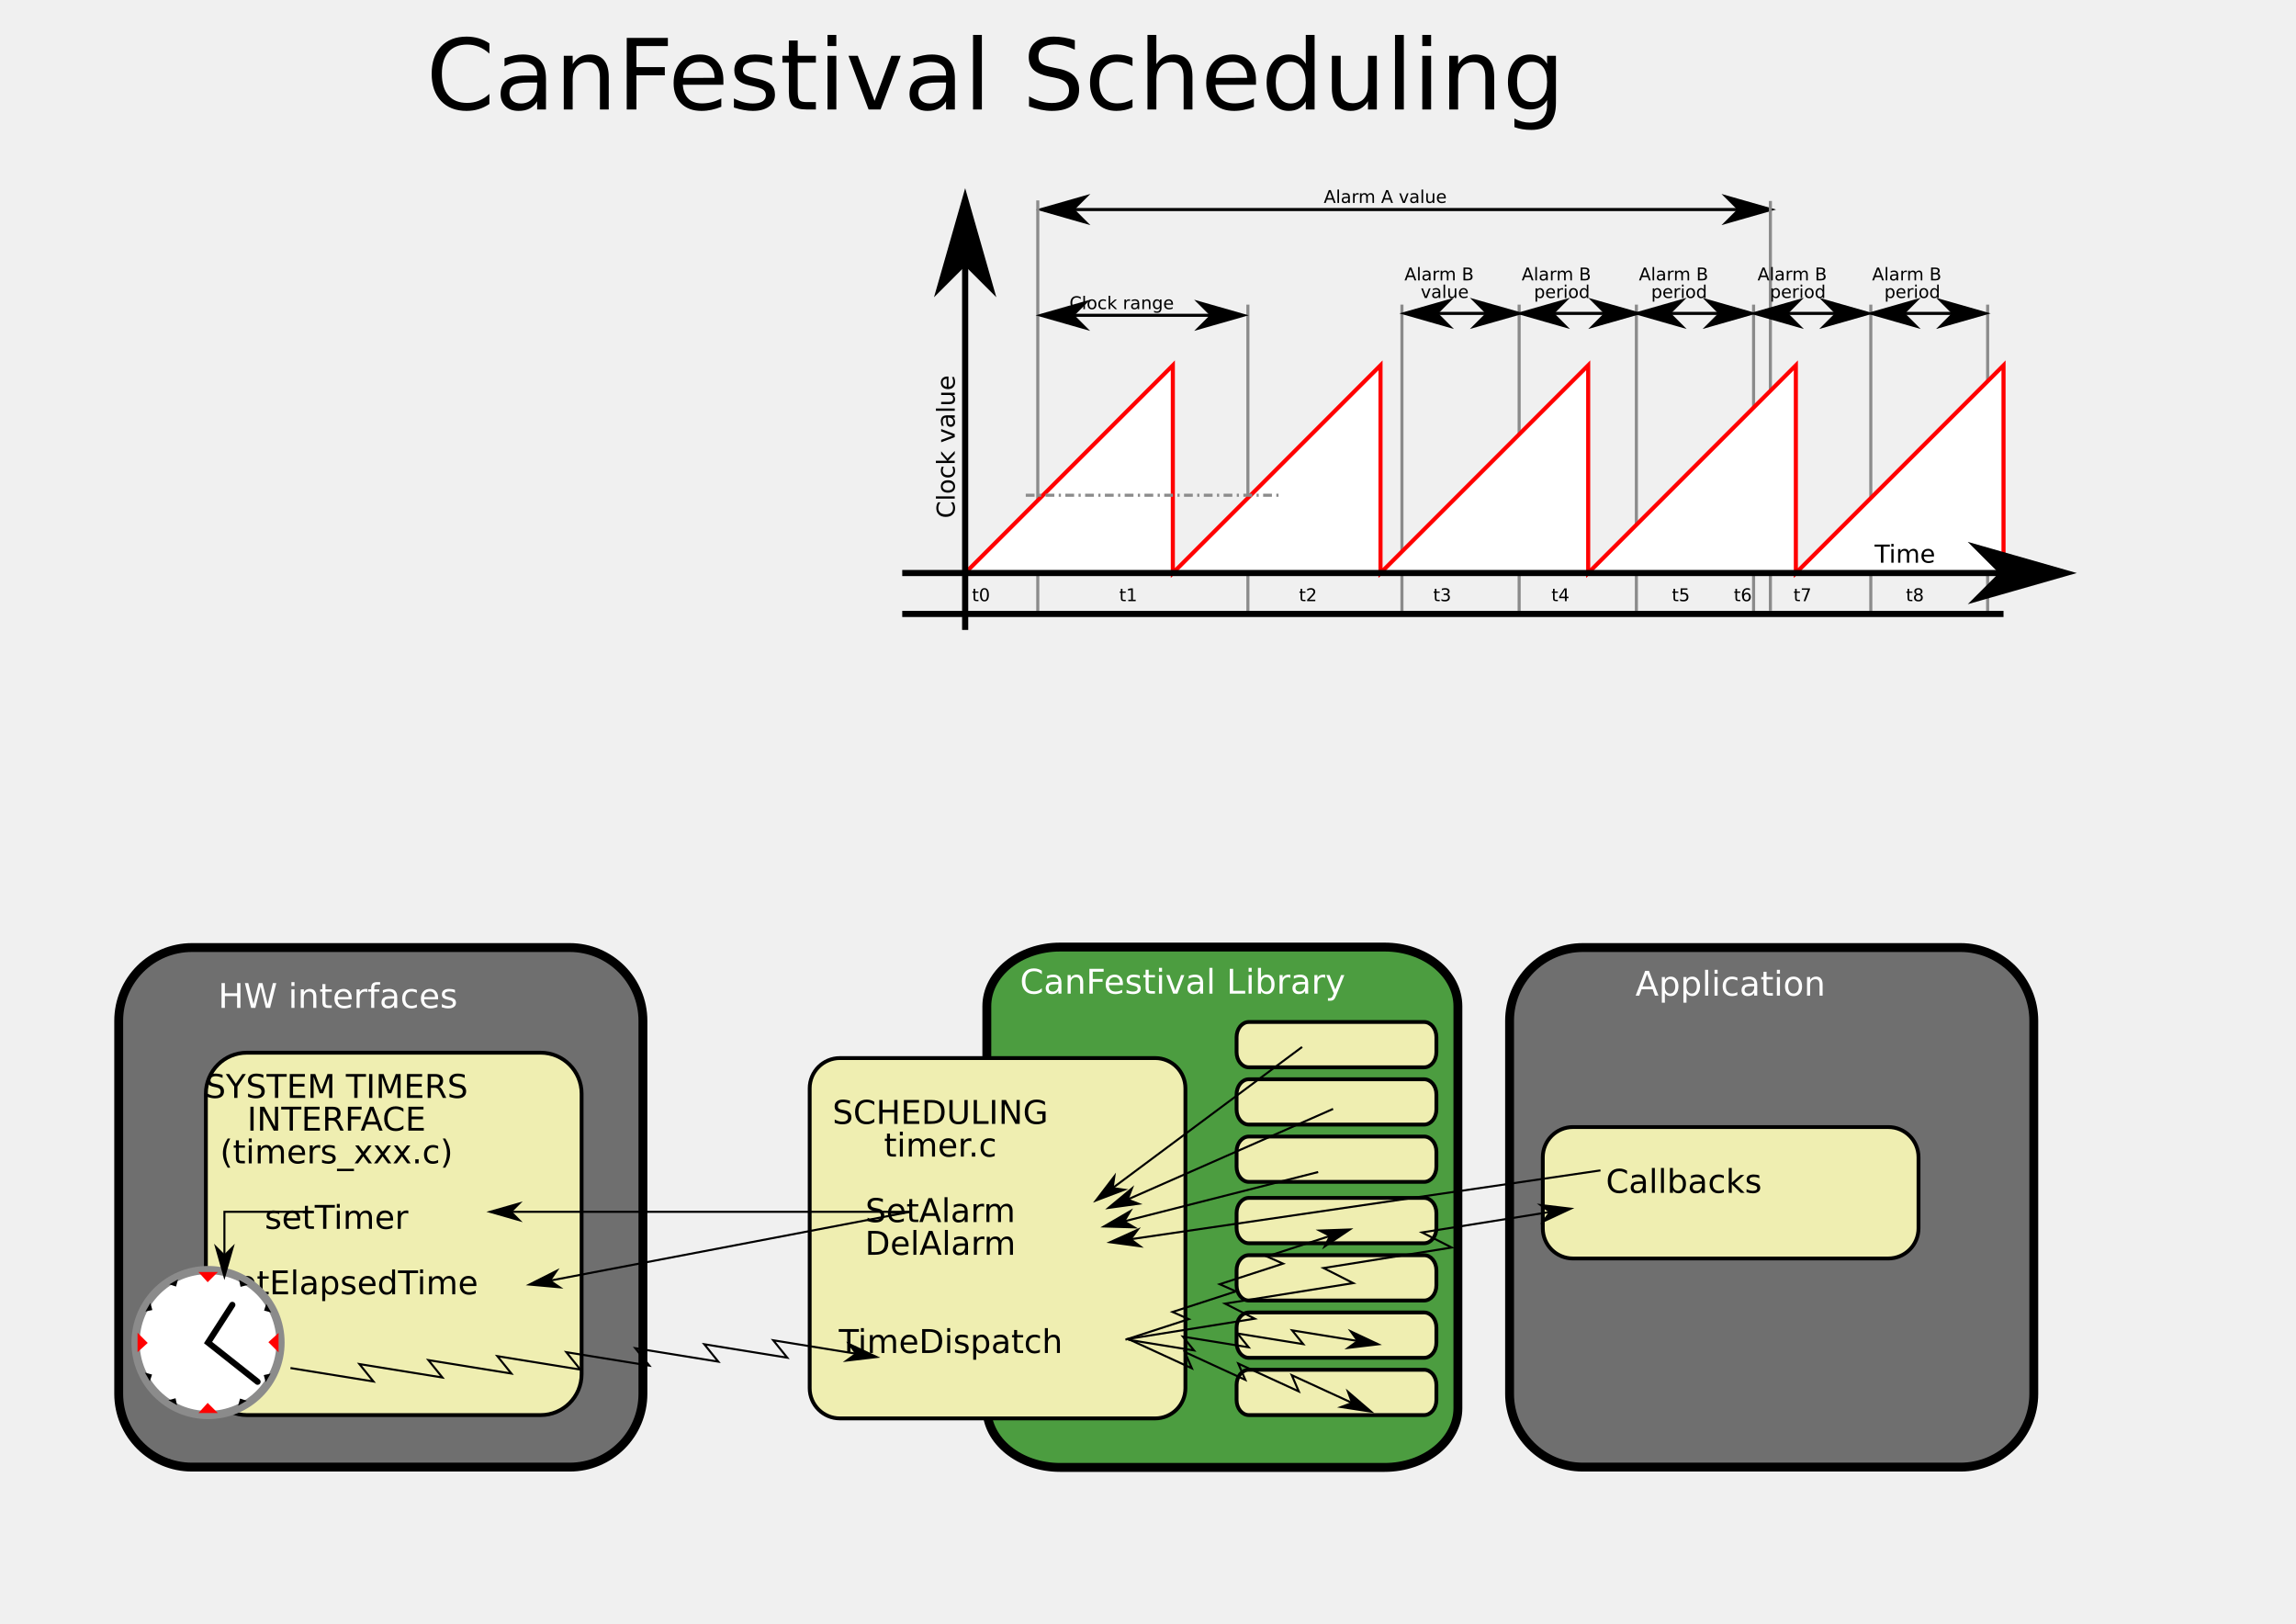
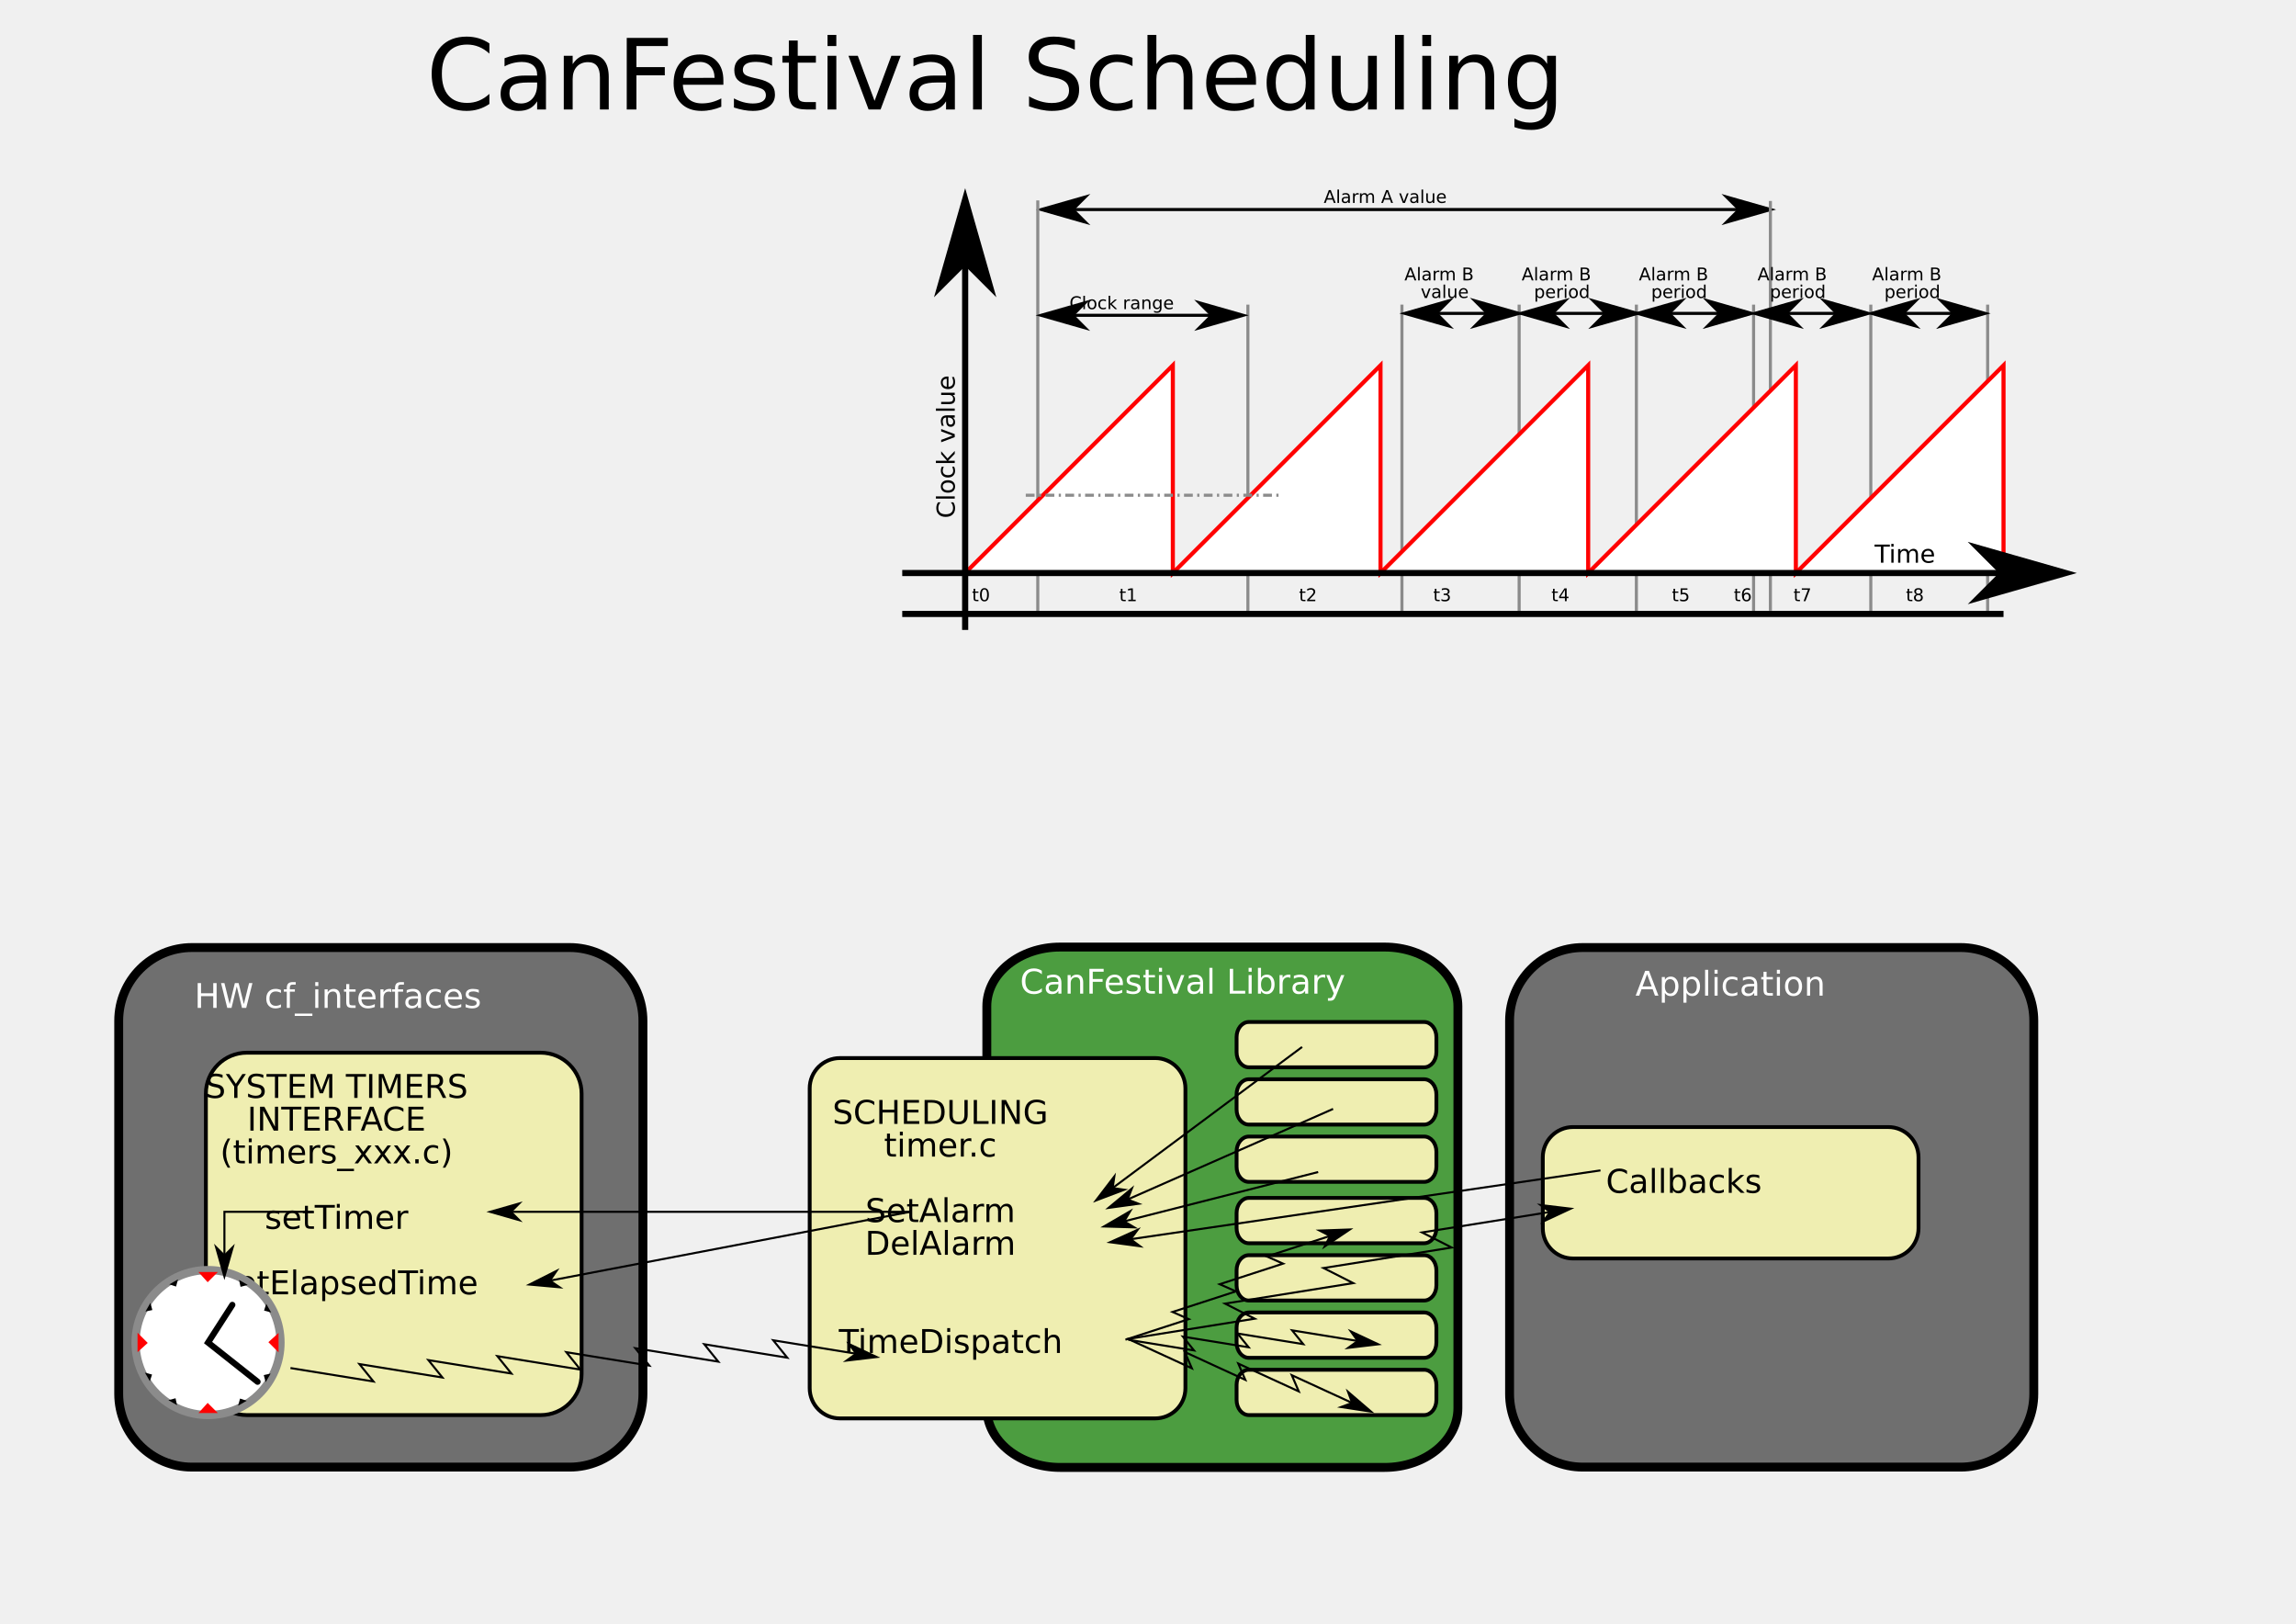
<svg xmlns="http://www.w3.org/2000/svg" width="841.89pt" height="595.276pt" id="svg2" version="1.0">
  <defs id="defs4">
    <marker orient="auto" refY="0.0" refX="0.0" id="Arrow1Lend" style="overflow:visible;">
      <path id="path3695" d="M 0.0,0.0 L 5.0,-5.0 L -12.5,0.0 L 5.0,5.0 L 0.0,0.0 z " style="fill-rule:evenodd;stroke:#000000;stroke-width:1.0pt;marker-start:none;" transform="scale(0.8) rotate(180)" />
    </marker>
    <marker orient="auto" refY="0.0" refX="0.0" id="Arrow1Lstart" style="overflow:visible">
      <path id="path3698" d="M 0.0,0.0 L 5.0,-5.0 L -12.5,0.0 L 5.0,5.0 L 0.0,0.0 z " style="fill-rule:evenodd;stroke:#000000;stroke-width:1.0pt;marker-start:none" transform="scale(0.8)" />
    </marker>
    <linearGradient id="linearGradient10920">
      <stop id="stop10922" offset="0" style="stop-color:#000000;stop-opacity:1;" />
      <stop id="stop10924" offset="1" style="stop-color:#88873c;stop-opacity:1;" />
    </linearGradient>
    <linearGradient id="linearGradient2182">
      <stop style="stop-color:#000000;stop-opacity:1;" offset="0" id="stop2184" />
      <stop style="stop-color:#48883c;stop-opacity:1;" offset="1" id="stop2186" />
    </linearGradient>
  </defs>
  <g id="layer1">
    <text xml:space="preserve" style="font-size:48px;font-style:normal;font-variant:normal;font-weight:normal;font-stretch:normal;text-align:center;line-height:100%;writing-mode:lr-tb;text-anchor:middle;fill:#000000;fill-opacity:1;stroke:none;stroke-width:1px;stroke-linecap:butt;stroke-linejoin:miter;stroke-opacity:1;font-family:Bitstream Vera Sans" x="524.845" y="53.523" id="text12903">
      <tspan id="tspan12905" x="524.845" y="53.523">CanFestival Scheduling</tspan>
    </text>
    <g id="g10042" transform="matrix(0.716357,0,0,0.716357,344.9596,26.2812)">
      <path id="path12956" d="M 874.992,382.485 L 874.992,171.179" style="fill:none;fill-opacity:0.75;fill-rule:evenodd;stroke:#8b8b8b;stroke-width:2.094;stroke-linecap:butt;stroke-linejoin:miter;marker-start:none;marker-end:none;stroke-miterlimit:4;stroke-dasharray:none;stroke-opacity:1" />
      <path id="path4598" d="M 705.562,106.299 L 250.392,106.299" style="fill:none;fill-opacity:0.75;fill-rule:evenodd;stroke:#000000;stroke-width:2.094;stroke-linecap:butt;stroke-linejoin:miter;marker-start:url(#Arrow1Lstart);marker-end:url(#Arrow1Lend);stroke-miterlimit:4;stroke-dasharray:none;stroke-opacity:1" />
      <path style="fill:none;fill-opacity:0.75;fill-rule:evenodd;stroke:#8b8b8b;stroke-width:2.094;stroke-linecap:butt;stroke-linejoin:miter;marker-start:none;marker-end:none;stroke-miterlimit:4;stroke-dasharray:none;stroke-opacity:1" d="M 226.72,382.003 L 226.72,100.069" id="path4600" />
      <path id="path4602" d="M 726.72,380.032 L 726.72,100.448" style="fill:none;fill-opacity:0.75;fill-rule:evenodd;stroke:#8b8b8b;stroke-width:2.094;stroke-linecap:butt;stroke-linejoin:miter;marker-start:none;marker-end:none;stroke-miterlimit:4;stroke-dasharray:none;stroke-opacity:1" />
      <text id="text4604" y="101.773" x="477.215" style="font-size:12px;font-style:normal;font-variant:normal;font-weight:normal;font-stretch:normal;text-align:center;line-height:100%;writing-mode:lr-tb;text-anchor:middle;fill:#000000;fill-opacity:1;stroke:none;stroke-width:1px;stroke-linecap:butt;stroke-linejoin:miter;stroke-opacity:1;font-family:Bitstream Vera Sans" xml:space="preserve">
        <tspan y="101.773" x="477.215" id="tspan4608">Alarm A value</tspan>
      </text>
      <path style="fill:none;fill-opacity:0.75;fill-rule:evenodd;stroke:#8b8b8b;stroke-width:2.094;stroke-linecap:butt;stroke-linejoin:miter;marker-start:none;marker-end:none;stroke-miterlimit:4;stroke-dasharray:none;stroke-opacity:1" d="M 370.125,381.934 L 370.125,171.175" id="use5489" />
      <path style="fill:none;fill-opacity:0.75;fill-rule:evenodd;stroke:#8b8b8b;stroke-width:2.094;stroke-linecap:butt;stroke-linejoin:miter;marker-start:none;marker-end:none;stroke-miterlimit:4;stroke-dasharray:none;stroke-opacity:1" d="M 475.252,380.282 L 475.252,171.166" id="use5491" />
      <path style="fill:none;fill-opacity:0.75;fill-rule:evenodd;stroke:#8b8b8b;stroke-width:2.094;stroke-linecap:butt;stroke-linejoin:miter;marker-start:none;marker-end:none;stroke-miterlimit:4;stroke-dasharray:none;stroke-opacity:1" d="M 555.252,382.485 L 555.252,171.179" id="use5493" />
      <path style="fill:none;fill-opacity:0.75;fill-rule:evenodd;stroke:#8b8b8b;stroke-width:2.094;stroke-linecap:butt;stroke-linejoin:miter;marker-start:none;marker-end:none;stroke-miterlimit:4;stroke-dasharray:none;stroke-opacity:1" d="M 635.252,382.485 L 635.252,171.179" id="use5495" />
      <path style="fill:none;fill-opacity:0.75;fill-rule:evenodd;stroke:#8b8b8b;stroke-width:2.094;stroke-linecap:butt;stroke-linejoin:miter;marker-start:none;marker-end:none;stroke-miterlimit:4;stroke-dasharray:none;stroke-opacity:1" d="M 715.252,382.485 L 715.252,171.179" id="use5497" />
      <path style="fill:none;fill-opacity:0.75;fill-rule:evenodd;stroke:#8b8b8b;stroke-width:2.094;stroke-linecap:butt;stroke-linejoin:miter;marker-start:none;marker-end:none;stroke-miterlimit:4;stroke-dasharray:none;stroke-opacity:1" d="M 795.252,382.485 L 795.252,171.179" id="use5499" />
      <path id="path3711" d="M 177.165,354.331 L 318.898,212.598 L 318.898,354.331 L 460.63,212.598 L 460.63,354.331 L 602.362,212.598 L 602.362,354.331 L 744.094,212.598 L 744.094,354.331 L 885.827,212.598 L 885.827,354.331" style="fill:#ffffff;fill-opacity:1;fill-rule:evenodd;stroke:#ff0000;stroke-width:2.792;stroke-linecap:butt;stroke-linejoin:miter;stroke-miterlimit:4;stroke-dasharray:none;stroke-opacity:1" />
      <path id="path1775" d="M 177.165,141.732 L 177.165,393.161" style="fill:none;fill-opacity:0.75;fill-rule:evenodd;stroke:#000000;stroke-width:4.188;stroke-linecap:butt;stroke-linejoin:miter;marker-start:url(#Arrow1Lstart);stroke-miterlimit:4;stroke-dasharray:none;stroke-opacity:1" />
      <path id="path1777" d="M 134.218,354.331 L 885.827,354.331" style="fill:none;fill-opacity:0.75;fill-rule:evenodd;stroke:#000000;stroke-width:4.188;stroke-linecap:butt;stroke-linejoin:miter;marker-start:none;marker-end:url(#Arrow1Lend);stroke-miterlimit:4;stroke-dasharray:none;stroke-opacity:1" />
      <path id="path7247" d="M 533.845,177.165 L 498.511,177.165" style="fill:none;fill-opacity:0.75;fill-rule:evenodd;stroke:#000000;stroke-width:2.094;stroke-linecap:butt;stroke-linejoin:miter;marker-start:url(#Arrow1Lstart);marker-end:url(#Arrow1Lend);stroke-miterlimit:4;stroke-dasharray:none;stroke-opacity:1" />
      <text xml:space="preserve" style="font-size:12px;font-style:normal;font-variant:normal;font-weight:normal;font-stretch:normal;text-align:center;line-height:100%;writing-mode:lr-tb;text-anchor:middle;fill:#000000;fill-opacity:1;stroke:none;stroke-width:1px;stroke-linecap:butt;stroke-linejoin:miter;stroke-opacity:1;font-family:Bitstream Vera Sans" x="517.801" y="154.63" id="text7255">
        <tspan id="tspan7257" x="517.801" y="154.63">Alarm B</tspan>
        <tspan id="tspan7259" x="517.801" y="166.63">value</tspan>
      </text>
      <text id="text7261" y="154.63" x="597.802" style="font-size:12px;font-style:normal;font-variant:normal;font-weight:normal;font-stretch:normal;text-align:center;line-height:100%;writing-mode:lr-tb;text-anchor:middle;fill:#000000;fill-opacity:1;stroke:none;stroke-width:1px;stroke-linecap:butt;stroke-linejoin:miter;stroke-opacity:1;font-family:Bitstream Vera Sans" xml:space="preserve">
        <tspan y="154.63" x="597.802" id="tspan7263">Alarm B</tspan>
        <tspan y="166.63" x="597.802" id="tspan7265">period</tspan>
      </text>
      <path style="fill:none;fill-opacity:0.75;fill-rule:evenodd;stroke:#000000;stroke-width:2.094;stroke-linecap:butt;stroke-linejoin:miter;marker-start:url(#Arrow1Lstart);marker-end:url(#Arrow1Lend);stroke-miterlimit:4;stroke-dasharray:none;stroke-opacity:1" d="M 614.628,177.165 L 577.728,177.165" id="path7267" />
      <text xml:space="preserve" style="font-size:12px;font-style:normal;font-variant:normal;font-weight:normal;font-stretch:normal;text-align:center;line-height:100%;writing-mode:lr-tb;text-anchor:middle;fill:#000000;fill-opacity:1;stroke:none;stroke-width:1px;stroke-linecap:butt;stroke-linejoin:miter;stroke-opacity:1;font-family:Bitstream Vera Sans" x="677.803" y="154.63" id="text7269">
        <tspan id="tspan7271" x="677.803" y="154.63">Alarm B</tspan>
        <tspan id="tspan7273" x="677.803" y="166.63">period</tspan>
      </text>
      <path id="path7275" d="M 692.671,177.165 L 657.337,177.165" style="fill:none;fill-opacity:0.75;fill-rule:evenodd;stroke:#000000;stroke-width:2.094;stroke-linecap:butt;stroke-linejoin:miter;marker-start:url(#Arrow1Lstart);marker-end:url(#Arrow1Lend);stroke-miterlimit:4;stroke-dasharray:none;stroke-opacity:1" />
      <path style="fill:none;fill-opacity:0.75;fill-rule:evenodd;stroke:#000000;stroke-width:2.094;stroke-linecap:butt;stroke-linejoin:miter;marker-start:url(#Arrow1Lstart);marker-end:url(#Arrow1Lend);stroke-miterlimit:4;stroke-dasharray:none;stroke-opacity:1" d="M 772.279,177.165 L 737.337,177.165" id="path7283" />
      <path style="fill:none;fill-opacity:0.75;fill-rule:evenodd;stroke:#8b8b8b;stroke-width:2.094;stroke-linecap:butt;stroke-linejoin:miter;marker-start:none;marker-end:none;stroke-miterlimit:4;stroke-dasharray:6, 3, 1.5, 3;stroke-dashoffset:0;stroke-opacity:1" d="M 218.522,301.245 L 392.44,301.245" id="use5487" />
      <path id="path12962" d="M 852.019,177.165 L 817.076,177.165" style="fill:none;fill-opacity:0.75;fill-rule:evenodd;stroke:#000000;stroke-width:2.094;stroke-linecap:butt;stroke-linejoin:miter;marker-start:url(#Arrow1Lstart);marker-end:url(#Arrow1Lend);stroke-miterlimit:4;stroke-dasharray:none;stroke-opacity:1" />
      <text id="text12964" y="154.63" x="758.768" style="font-size:12px;font-style:normal;font-variant:normal;font-weight:normal;font-stretch:normal;text-align:center;line-height:100%;writing-mode:lr-tb;text-anchor:middle;fill:#000000;fill-opacity:1;stroke:none;stroke-width:1px;stroke-linecap:butt;stroke-linejoin:miter;stroke-opacity:1;font-family:Bitstream Vera Sans" xml:space="preserve">
        <tspan y="154.63" x="758.768" id="tspan12966">Alarm B</tspan>
        <tspan y="166.63" x="758.768" id="tspan12968">period</tspan>
      </text>
      <text xml:space="preserve" style="font-size:12px;font-style:normal;font-variant:normal;font-weight:normal;font-stretch:normal;text-align:center;line-height:100%;writing-mode:lr-tb;text-anchor:middle;fill:#000000;fill-opacity:1;stroke:none;stroke-width:1px;stroke-linecap:butt;stroke-linejoin:miter;stroke-opacity:1;font-family:Bitstream Vera Sans" x="836.941" y="154.63" id="text12970">
        <tspan id="tspan12972" x="836.941" y="154.63">Alarm B</tspan>
        <tspan id="tspan12974" x="836.941" y="166.63">period</tspan>
      </text>
      <path style="fill:none;fill-opacity:0.75;fill-rule:evenodd;stroke:#000000;stroke-width:4.188;stroke-linecap:butt;stroke-linejoin:miter;marker-start:none;marker-end:none;stroke-miterlimit:4;stroke-dasharray:none;stroke-opacity:1" d="M 134.218,382.25 L 885.827,382.25" id="path13046" />
      <path style="fill:none;fill-opacity:0.75;fill-rule:evenodd;stroke:#000000;stroke-width:2.094;stroke-linecap:butt;stroke-linejoin:miter;marker-start:url(#Arrow1Lstart);marker-end:url(#Arrow1Lend);stroke-miterlimit:4;stroke-dasharray:none;stroke-opacity:1" d="M 345.656,178.466 L 250.245,178.466" id="path4586" />
      <text xml:space="preserve" style="font-size:12px;font-style:normal;font-variant:normal;font-weight:normal;font-stretch:normal;text-align:center;line-height:100%;writing-mode:lr-tb;text-anchor:middle;fill:#000000;fill-opacity:1;stroke:none;stroke-width:1px;stroke-linecap:butt;stroke-linejoin:miter;stroke-opacity:1;font-family:Bitstream Vera Sans" x="297.334" y="174.257" id="text4592">
        <tspan dy="0 0 0 0 0" id="tspan4596" x="297.334" y="174.257">Clock range</tspan>
      </text>
      <text id="text13923" y="373.525" x="201.323" style="font-size:12px;font-style:normal;font-variant:normal;font-weight:normal;font-stretch:normal;text-align:center;line-height:100%;writing-mode:lr-tb;text-anchor:middle;fill:#000000;fill-opacity:1;stroke:none;stroke-width:1px;stroke-linecap:butt;stroke-linejoin:miter;stroke-opacity:1;font-family:Bitstream Vera Sans" xml:space="preserve">
        <tspan id="tspan13927" x="201.323" y="373.525">t0</tspan>
      </text>
      <text xml:space="preserve" style="font-size:12px;font-style:normal;font-variant:normal;font-weight:normal;font-stretch:normal;text-align:center;line-height:100%;writing-mode:lr-tb;text-anchor:middle;fill:#000000;fill-opacity:1;stroke:none;stroke-width:1px;stroke-linecap:butt;stroke-linejoin:miter;stroke-opacity:1;font-family:Bitstream Vera Sans" x="301.832" y="373.525" id="text13929">
        <tspan y="373.525" x="301.832" id="tspan13931">t1</tspan>
      </text>
      <text xml:space="preserve" style="font-size:12px;font-style:normal;font-variant:normal;font-weight:normal;font-stretch:normal;text-align:center;line-height:100%;writing-mode:lr-tb;text-anchor:middle;fill:#000000;fill-opacity:1;stroke:none;stroke-width:1px;stroke-linecap:butt;stroke-linejoin:miter;stroke-opacity:1;font-family:Bitstream Vera Sans" x="424.498" y="373.525" id="text13941">
        <tspan y="373.525" x="424.498" id="tspan13943">t2</tspan>
      </text>
      <text xml:space="preserve" style="font-size:12px;font-style:normal;font-variant:normal;font-weight:normal;font-stretch:normal;text-align:center;line-height:100%;writing-mode:lr-tb;text-anchor:middle;fill:#000000;fill-opacity:1;stroke:none;stroke-width:1px;stroke-linecap:butt;stroke-linejoin:miter;stroke-opacity:1;font-family:Bitstream Vera Sans" x="516.113" y="373.525" id="text13945">
        <tspan y="373.525" x="516.113" id="tspan13947">t3</tspan>
      </text>
      <text xml:space="preserve" style="font-size:12px;font-style:normal;font-variant:normal;font-weight:normal;font-stretch:normal;text-align:center;line-height:100%;writing-mode:lr-tb;text-anchor:middle;fill:#000000;fill-opacity:1;stroke:none;stroke-width:1px;stroke-linecap:butt;stroke-linejoin:miter;stroke-opacity:1;font-family:Bitstream Vera Sans" x="596.765" y="373.525" id="text13949">
        <tspan y="373.525" x="596.765" id="tspan13951">t4</tspan>
      </text>
      <text xml:space="preserve" style="font-size:12px;font-style:normal;font-variant:normal;font-weight:normal;font-stretch:normal;text-align:center;line-height:100%;writing-mode:lr-tb;text-anchor:middle;fill:#000000;fill-opacity:1;stroke:none;stroke-width:1px;stroke-linecap:butt;stroke-linejoin:miter;stroke-opacity:1;font-family:Bitstream Vera Sans" x="678.984" y="373.525" id="text13953">
        <tspan y="373.525" x="678.984" id="tspan13955">t5</tspan>
      </text>
      <text xml:space="preserve" style="font-size:12px;font-style:normal;font-variant:normal;font-weight:normal;font-stretch:normal;text-align:center;line-height:100%;writing-mode:lr-tb;text-anchor:middle;fill:#000000;fill-opacity:1;stroke:none;stroke-width:1px;stroke-linecap:butt;stroke-linejoin:miter;stroke-opacity:1;font-family:Bitstream Vera Sans" x="721.268" y="373.525" id="text13957">
        <tspan y="373.525" x="721.268" id="tspan13959">t6</tspan>
      </text>
      <text xml:space="preserve" style="font-size:12px;font-style:normal;font-variant:normal;font-weight:normal;font-stretch:normal;text-align:center;line-height:100%;writing-mode:lr-tb;text-anchor:middle;fill:#000000;fill-opacity:1;stroke:none;stroke-width:1px;stroke-linecap:butt;stroke-linejoin:miter;stroke-opacity:1;font-family:Bitstream Vera Sans" x="761.986" y="373.525" id="text13961">
        <tspan y="373.525" x="761.986" id="tspan13963">t7</tspan>
      </text>
      <text xml:space="preserve" style="font-size:12px;font-style:normal;font-variant:normal;font-weight:normal;font-stretch:normal;text-align:center;line-height:100%;writing-mode:lr-tb;text-anchor:middle;fill:#000000;fill-opacity:1;stroke:none;stroke-width:1px;stroke-linecap:butt;stroke-linejoin:miter;stroke-opacity:1;font-family:Bitstream Vera Sans" x="838.723" y="373.525" id="text13965">
        <tspan y="373.525" x="838.723" id="tspan13967">t8</tspan>
      </text>
      <text id="text13969" y="170.05" x="-249.317" style="font-size:16.933px;font-style:normal;font-variant:normal;font-weight:normal;font-stretch:normal;text-align:center;line-height:100%;writing-mode:lr-tb;text-anchor:middle;fill:#000000;fill-opacity:1;stroke:none;stroke-width:1px;stroke-linecap:butt;stroke-linejoin:miter;stroke-opacity:1;font-family:Bitstream Vera Sans" xml:space="preserve" transform="matrix(-8.852537e-8,-1,1,-8.852537e-8,0,0)">
        <tspan y="170.05" x="-249.317" id="tspan13971" dy="0 0 0 0 0">Clock value</tspan>
      </text>
      <text xml:space="preserve" style="font-size:16.933px;font-style:normal;font-variant:normal;font-weight:normal;font-stretch:normal;text-align:center;line-height:100%;writing-mode:lr-tb;text-anchor:middle;fill:#000000;fill-opacity:1;stroke:none;stroke-width:1px;stroke-linecap:butt;stroke-linejoin:miter;stroke-opacity:1;font-family:Bitstream Vera Sans" x="837.399" y="347.283" id="text13973">
        <tspan id="tspan13975" x="837.399" y="347.283">Time</tspan>
      </text>
    </g>
    <flowRoot xml:space="preserve" style="font-size:16px;font-style:normal;font-variant:normal;font-weight:normal;font-stretch:normal;text-align:start;line-height:100%;writing-mode:lr-tb;text-anchor:start;fill:#000000;fill-opacity:1;stroke:none;stroke-width:1px;stroke-linecap:butt;stroke-linejoin:miter;stroke-opacity:1;font-family:Bitstream Vera Sans" id="flowRoot10132">
      <flowRegion id="flowRegion10134">
        <path style="color:#000000;fill:none;fill-opacity:1;fill-rule:evenodd;stroke:none;stroke-width:1;stroke-linecap:round;stroke-linejoin:miter;marker:none;marker-start:none;marker-mid:none;marker-end:none;stroke-miterlimit:4;stroke-dashoffset:0;stroke-opacity:1;visibility:visible;display:inline;overflow:visible" d="M 35.438,82.062 L 35.438,449.969 L 1027.562,449.969 L 1027.562,312.719 L 435.469,312.719 L 435.469,82.062 L 35.438,82.062 z " id="rect10125" />
      </flowRegion>
      <flowPara id="flowPara11039">A CanOpen must be able to take delayed actions.</flowPara>
      <flowPara id="flowPara11041" />
      <flowPara id="flowPara11043"> As exemples, periodic sync emission, heartbeat production or SDO timeout need to set some alarms that will be called later and do the job.</flowPara>
      <flowPara id="flowPara11045" />
-       <flowPara id="flowPara11047">µC generaly do not have many anough free timers to handle all the CanOpen needs directly. Moreover, CanFestival internal data may be corrupt by reentrant calls. </flowPara>
+       <flowPara id="flowPara11047">µC generaly do not have many anough free timers to handle all the CanOpen needs directly. Moreover, CanFestival cf_internal data may be corrupt by reentrant calls. </flowPara>
      <flowPara id="flowPara11049" />
      <flowPara id="flowPara11051">CanFestival implement a mini-scheduler (timer.c). It uses only one timer to mimic many timers. It manage an alarm table, and call alarms at time.</flowPara>
      <flowPara id="flowPara11053" />
      <flowPara id="flowPara11055">Scheduler can handle short clock value ranges limitation found on some µC. As an example, value range for a 16bit clock counter with 4µs tick is crossed within 0.26 seconds... Long alarms must be segmented.</flowPara>
      <flowPara id="flowPara11057" />
-       <flowPara id="flowPara11059">Chronogram illustrate a long alarm (A) and a short periodic alarm (B), with a A value &gt; clock range &gt; B value. Values t0...t8 are successive setTimer values. t1 illustrates an intermediate call to TimeDispatch, caused by a delay longer than clock range. At the end of t1, TimeDispatch call will not trig any alarm callback.</flowPara>
+       <flowPara id="flowPara11059">Chronogram illustrate a long alarm (A) and a short periodic alarm (B), with a A value &gt; clock range &gt; B value. Values t0...t8 are successive setTimer values. t1 illustrates an cf_intermediate call to TimeDispatch, caused by a delay longer than clock range. At the end of t1, TimeDispatch call will not trig any alarm callback.</flowPara>
    </flowRoot>
    <g id="g12976" transform="translate(-42.01567,-16)">
      <rect rx="35.822" ry="28.966" y="478.944" x="524.477" height="254.361" width="230.307" id="rect11071" style="color:#000000;fill:#4c9d40;fill-opacity:1;fill-rule:evenodd;stroke:#000000;stroke-width:4.342;stroke-linecap:butt;stroke-linejoin:miter;marker:none;marker-start:none;marker-mid:none;marker-end:none;stroke-miterlimit:4;stroke-dasharray:none;stroke-dashoffset:0;stroke-opacity:1;visibility:visible;display:inline;overflow:visible" />
      <rect ry="35.822" y="479.181" x="100.051" height="253.971" width="256.292" id="rect12909" style="color:#000000;fill:#6f6f6f;fill-opacity:1;fill-rule:evenodd;stroke:#000000;stroke-width:4.342;stroke-linecap:butt;stroke-linejoin:miter;marker:none;marker-start:none;marker-mid:none;marker-end:none;stroke-miterlimit:4;stroke-dasharray:none;stroke-dashoffset:0;stroke-opacity:1;visibility:visible;display:inline;overflow:visible" rx="35.822" />
      <text xml:space="preserve" style="font-size:16.629px;font-style:normal;font-variant:normal;font-weight:normal;font-stretch:normal;text-indent:0;text-align:center;text-decoration:none;line-height:100%;letter-spacing:normal;word-spacing:normal;text-transform:none;direction:ltr;block-progression:tb;writing-mode:lr-tb;text-anchor:middle;opacity:1;color:#000000;fill:#ffffff;fill-opacity:1;fill-rule:nonzero;stroke:none;stroke-width:1px;stroke-linecap:butt;stroke-linejoin:miter;marker:none;marker-start:none;marker-mid:none;marker-end:none;stroke-miterlimit:4;stroke-dasharray:none;stroke-dashoffset:0;stroke-opacity:1;visibility:visible;display:inline;overflow:visible;font-family:Bitstream Vera Sans" x="225.727" y="508.697" id="text12911">
-         <tspan id="tspan12931" x="225.727" y="508.697">HW interfaces</tspan>
+         <tspan id="tspan12931" x="225.727" y="508.697">HW cf_interfaces</tspan>
      </text>
      <rect rx="5.996" ry="7.385" y="685.568" x="646.586" height="22.156" width="97.685" id="rect11084" style="color:#000000;fill:#efeeb1;fill-opacity:1;fill-rule:evenodd;stroke:#000000;stroke-width:1.875;stroke-linecap:butt;stroke-linejoin:miter;marker:none;marker-start:none;marker-mid:none;marker-end:none;stroke-miterlimit:4;stroke-dasharray:none;stroke-dashoffset:0;stroke-opacity:1;visibility:visible;display:inline;overflow:visible" />
      <rect style="color:#000000;fill:#efeeb1;fill-opacity:1;fill-rule:evenodd;stroke:#000000;stroke-width:1.875;stroke-linecap:butt;stroke-linejoin:miter;marker:none;marker-start:none;marker-mid:none;marker-end:none;stroke-miterlimit:4;stroke-dasharray:none;stroke-dashoffset:0;stroke-opacity:1;visibility:visible;display:inline;overflow:visible" id="rect11090" width="97.685" height="22.156" x="646.586" y="601.568" ry="7.385" rx="5.996" />
      <g id="g7299" transform="translate(-63.82361,349.4256)">
        <rect ry="14.771" y="183.785" x="501.7" height="176.132" width="183.69" id="rect7301" style="opacity:1;color:#000000;fill:#efeeb1;fill-opacity:1;fill-rule:evenodd;stroke:#000000;stroke-width:1.875;stroke-linecap:butt;stroke-linejoin:miter;marker:none;marker-start:none;marker-mid:none;marker-end:none;stroke-miterlimit:4;stroke-dasharray:none;stroke-dashoffset:0;stroke-opacity:1;visibility:visible;display:inline;overflow:visible" rx="14.771" />
        <text id="text7303" y="215.936" x="593.55" style="font-size:16px;font-style:normal;font-variant:normal;font-weight:normal;font-stretch:normal;text-align:center;line-height:100%;writing-mode:lr-tb;text-anchor:middle;fill:#000000;fill-opacity:1;stroke:none;stroke-width:1px;stroke-linecap:butt;stroke-linejoin:miter;stroke-opacity:1;font-family:Bitstream Vera Sans" xml:space="preserve">
          <tspan id="tspan7307" y="215.936" x="593.55">SCHEDULING</tspan>
          <tspan id="tspan7309" y="231.936" x="593.55">timer.c</tspan>
          <tspan id="tspan7331" y="247.936" x="593.55" />
          <tspan id="tspan7333" y="263.936" x="593.55">SetAlarm</tspan>
          <tspan id="tspan7335" y="279.936" x="593.55">DelAlarm</tspan>
          <tspan id="tspan10040" y="295.936" x="593.55" />
          <tspan id="tspan7337" y="311.936" x="593.55" />
          <tspan id="tspan11067" y="327.936" x="593.55">TimeDispatch</tspan>
        </text>
      </g>
      <g id="g7311" transform="translate(105.9332,176.2278)">
        <rect ry="20.028" y="354.351" x="36.737" height="177.145" width="183.69" id="rect7313" style="color:#000000;fill:#efeeb1;fill-opacity:1;fill-rule:evenodd;stroke:#000000;stroke-width:1.875;stroke-linecap:butt;stroke-linejoin:miter;marker:none;marker-start:none;marker-mid:none;marker-end:none;stroke-miterlimit:4;stroke-dasharray:none;stroke-dashoffset:0;stroke-opacity:1;visibility:visible;display:inline;overflow:visible" rx="20.028" />
        <text id="text7315" y="376.443" x="128.574" style="font-size:16px;font-style:normal;font-variant:normal;font-weight:normal;font-stretch:normal;text-align:center;line-height:100%;writing-mode:lr-tb;text-anchor:middle;fill:#000000;fill-opacity:1;stroke:none;stroke-width:1px;stroke-linecap:butt;stroke-linejoin:miter;stroke-opacity:1;font-family:Bitstream Vera Sans" xml:space="preserve">
          <tspan id="tspan7319" y="376.443" x="128.574">SYSTEM TIMERS</tspan>
          <tspan id="tspan7321" y="392.443" x="128.574">INTERFACE</tspan>
          <tspan id="tspan7323" y="408.443" x="128.574">(timers_xxx.c)</tspan>
          <tspan id="tspan7325" y="424.443" x="128.574" />
          <tspan id="tspan7327" y="440.443" x="128.574">setTimer</tspan>
          <tspan id="tspan9156" y="456.443" x="128.574" />
          <tspan id="tspan7329" y="472.443" x="128.574">getElapsedTime</tspan>
        </text>
      </g>
      <g transform="translate(72.86614,69.90356)" id="g9140">
        <path style="opacity:1;color:#000000;fill:#ffffff;fill-opacity:1;fill-rule:evenodd;stroke:#8b8b8b;stroke-width:4;stroke-linecap:round;stroke-linejoin:miter;marker:none;marker-start:none;marker-mid:none;marker-end:none;stroke-miterlimit:4;stroke-dasharray:none;stroke-dashoffset:0;stroke-opacity:1;visibility:visible;display:inline;overflow:visible" id="path7339" d="M 106.299 602.362 A 35.433 35.433 0 1 1  35.433,602.362 A 35.433 35.433 0 1 1  106.299 602.362 z" />
        <path style="fill:none;fill-opacity:0.75;fill-rule:evenodd;stroke:#000000;stroke-width:3;stroke-linecap:round;stroke-linejoin:miter;stroke-miterlimit:4;stroke-dasharray:none;stroke-opacity:1" d="M 82.737,583.948 L 70.866,602.362 L 95.078,621.531" id="path7341" />
        <path style="fill:#ff0000;fill-opacity:1;fill-rule:evenodd;stroke:none;stroke-width:1px;stroke-linecap:butt;stroke-linejoin:miter;stroke-opacity:1" d="M 66.168,567.892 L 75.656,567.892 L 70.677,572.87 L 66.168,567.892 z " id="path7343" />
        <path id="path9093" d="M 66.168,636.833 L 75.656,636.833 L 70.677,631.854 L 66.168,636.833 z " style="fill:#ff0000;fill-opacity:1;fill-rule:evenodd;stroke:none;stroke-width:1px;stroke-linecap:butt;stroke-linejoin:miter;stroke-opacity:1" />
        <path id="path9097" d="M 105.337,597.665 L 105.337,607.152 L 100.359,602.174 L 105.337,597.665 z " style="fill:#ff0000;fill-opacity:1;fill-rule:evenodd;stroke:none;stroke-width:1px;stroke-linecap:butt;stroke-linejoin:miter;stroke-opacity:1" />
        <path style="fill:#ff0000;fill-opacity:1;fill-rule:evenodd;stroke:none;stroke-width:1px;stroke-linecap:butt;stroke-linejoin:miter;stroke-opacity:1" d="M 36.395,607.06 L 36.395,597.573 L 41.374,602.551 L 36.395,607.06 z " id="path9106" />
        <path id="path9110" d="M 86.033,571.759 L 90.249,574.194 L 86.76,575.129 L 86.033,571.759 z " style="fill:#000000;fill-opacity:1;fill-rule:evenodd;stroke:none;stroke-width:1px;stroke-linecap:butt;stroke-linejoin:miter;stroke-opacity:1" />
        <path style="fill:#000000;fill-opacity:1;fill-rule:evenodd;stroke:none;stroke-width:1px;stroke-linecap:butt;stroke-linejoin:miter;stroke-opacity:1" d="M 99.303,583.443 L 101.737,587.659 L 98.247,586.724 L 99.303,583.443 z " id="path9114" />
        <path id="path9118" d="M 101.469,617.529 L 99.035,621.745 L 98.1,618.256 L 101.469,617.529 z " style="fill:#000000;fill-opacity:1;fill-rule:evenodd;stroke:none;stroke-width:1px;stroke-linecap:butt;stroke-linejoin:miter;stroke-opacity:1" />
        <path style="fill:#000000;fill-opacity:1;fill-rule:evenodd;stroke:none;stroke-width:1px;stroke-linecap:butt;stroke-linejoin:miter;stroke-opacity:1" d="M 89.786,630.799 L 85.57,633.233 L 86.505,629.743 L 89.786,630.799 z " id="path9122" />
        <path id="path9126" d="M 55.699,632.965 L 51.483,630.531 L 54.973,629.596 L 55.699,632.965 z " style="fill:#000000;fill-opacity:1;fill-rule:evenodd;stroke:none;stroke-width:1px;stroke-linecap:butt;stroke-linejoin:miter;stroke-opacity:1" />
        <path style="fill:#000000;fill-opacity:1;fill-rule:evenodd;stroke:none;stroke-width:1px;stroke-linecap:butt;stroke-linejoin:miter;stroke-opacity:1" d="M 42.429,621.282 L 39.995,617.065 L 43.485,618.001 L 42.429,621.282 z " id="path9130" />
        <path id="path9134" d="M 40.261,587.194 L 42.696,582.978 L 43.631,586.467 L 40.261,587.194 z " style="fill:#000000;fill-opacity:1;fill-rule:evenodd;stroke:none;stroke-width:1px;stroke-linecap:butt;stroke-linejoin:miter;stroke-opacity:1" />
        <path style="fill:#000000;fill-opacity:1;fill-rule:evenodd;stroke:none;stroke-width:1px;stroke-linecap:butt;stroke-linejoin:miter;stroke-opacity:1" d="M 51.945,573.924 L 56.161,571.489 L 55.226,574.979 L 51.945,573.924 z " id="path9138" />
      </g>
      <path id="path9158" d="M 151.732,629.795 L 151.732,608.362 L 195.05,608.362" style="fill:none;fill-opacity:0.75;fill-rule:evenodd;stroke:#000000;stroke-width:1;stroke-linecap:butt;stroke-linejoin:miter;marker-start:url(#Arrow1Lstart);marker-end:none;stroke-miterlimit:4;stroke-dasharray:none;stroke-opacity:1" />
      <path style="fill:none;fill-opacity:0.75;fill-rule:evenodd;stroke:#000000;stroke-width:1;stroke-linecap:butt;stroke-linejoin:miter;marker-start:url(#Arrow1Lstart);marker-end:none;stroke-miterlimit:4;stroke-dasharray:none;stroke-opacity:1" d="M 291.732,608.362 L 487.05,608.362" id="path10033" />
      <path id="path11061" d="M 310.804,642.018 L 487.05,608.362" style="fill:none;fill-opacity:0.75;fill-rule:evenodd;stroke:#000000;stroke-width:1;stroke-linecap:butt;stroke-linejoin:miter;marker-start:url(#Arrow1Lstart);marker-end:none;stroke-miterlimit:4;stroke-dasharray:none;stroke-opacity:1" />
      <path style="fill:none;fill-opacity:0.75;fill-rule:evenodd;stroke:#000000;stroke-width:1;stroke-linecap:butt;stroke-linejoin:miter;marker-start:url(#Arrow1Lstart);marker-end:none;stroke-miterlimit:4;stroke-dasharray:none;stroke-opacity:1" d="M 460.63,677.724 L 420.055,671.157 L 426.911,679.662 L 386.336,673.095 L 393.192,681.6 L 352.617,675.033 L 359.473,683.538 L 318.898,676.971 L 325.754,685.476 L 285.179,678.909 L 292.035,687.414 L 251.46,680.847 L 258.316,689.352 L 217.741,682.785 L 224.597,691.29 L 184.022,684.723" id="path11063" />
      <text xml:space="preserve" style="font-size:16.629px;font-style:normal;font-variant:normal;font-weight:normal;font-stretch:normal;text-align:center;line-height:100%;writing-mode:lr-tb;text-anchor:middle;fill:#ffffff;fill-opacity:1;stroke:none;stroke-width:1px;stroke-linecap:butt;stroke-linejoin:miter;stroke-opacity:1;font-family:Bitstream Vera Sans" x="638.722" y="501.718" id="text11092">
        <tspan id="tspan11094" x="638.722" y="501.718">CanFestival Library</tspan>
      </text>
      <rect rx="5.996" ry="7.385" y="571.568" x="646.586" height="22.156" width="97.685" id="rect11105" style="color:#000000;fill:#efeeb1;fill-opacity:1;fill-rule:evenodd;stroke:#000000;stroke-width:1.875;stroke-linecap:butt;stroke-linejoin:miter;marker:none;marker-start:none;marker-mid:none;marker-end:none;stroke-miterlimit:4;stroke-dasharray:none;stroke-dashoffset:0;stroke-opacity:1;visibility:visible;display:inline;overflow:visible" />
      <rect style="color:#000000;fill:#efeeb1;fill-opacity:1;fill-rule:evenodd;stroke:#000000;stroke-width:1.875;stroke-linecap:butt;stroke-linejoin:miter;marker:none;marker-start:none;marker-mid:none;marker-end:none;stroke-miterlimit:4;stroke-dasharray:none;stroke-dashoffset:0;stroke-opacity:1;visibility:visible;display:inline;overflow:visible" id="rect11107" width="97.685" height="22.156" x="646.586" y="543.568" ry="7.385" rx="5.996" />
      <rect rx="5.996" ry="7.385" y="515.568" x="646.586" height="22.156" width="97.685" id="rect11109" style="color:#000000;fill:#efeeb1;fill-opacity:1;fill-rule:evenodd;stroke:#000000;stroke-width:1.875;stroke-linecap:butt;stroke-linejoin:miter;marker:none;marker-start:none;marker-mid:none;marker-end:none;stroke-miterlimit:4;stroke-dasharray:none;stroke-dashoffset:0;stroke-opacity:1;visibility:visible;display:inline;overflow:visible" />
      <path id="path11111" d="M 585.954,596.765 L 678.621,527.771" style="fill:none;fill-opacity:0.75;fill-rule:evenodd;stroke:#000000;stroke-width:1;stroke-linecap:butt;stroke-linejoin:miter;marker-start:url(#Arrow1Lstart);marker-end:none;stroke-miterlimit:4;stroke-dasharray:none;stroke-opacity:1" />
      <path style="fill:none;fill-opacity:0.75;fill-rule:evenodd;stroke:#000000;stroke-width:1;stroke-linecap:butt;stroke-linejoin:miter;marker-start:url(#Arrow1Lstart);marker-end:none;stroke-miterlimit:4;stroke-dasharray:none;stroke-opacity:1" d="M 593.246,602.362 L 693.766,558.061" id="path11113" />
      <rect style="color:#000000;fill:#efeeb1;fill-opacity:1;fill-rule:evenodd;stroke:#000000;stroke-width:1.875;stroke-linecap:butt;stroke-linejoin:miter;marker:none;marker-start:none;marker-mid:none;marker-end:none;stroke-miterlimit:4;stroke-dasharray:none;stroke-dashoffset:0;stroke-opacity:1;visibility:visible;display:inline;overflow:visible" id="rect11086" width="97.685" height="22.156" x="646.586" y="657.568" ry="7.385" rx="5.996" />
      <rect rx="5.996" ry="7.385" y="629.568" x="646.586" height="22.156" width="97.685" id="rect11088" style="color:#000000;fill:#efeeb1;fill-opacity:1;fill-rule:evenodd;stroke:#000000;stroke-width:1.875;stroke-linecap:butt;stroke-linejoin:miter;marker:none;marker-start:none;marker-mid:none;marker-end:none;stroke-miterlimit:4;stroke-dasharray:none;stroke-dashoffset:0;stroke-opacity:1;visibility:visible;display:inline;overflow:visible" />
      <path id="path11073" d="M 705.869,671.502 L 673.739,666.302 L 679.168,673.036 L 647.039,667.836 L 652.468,674.571 L 620.339,669.371 L 625.768,676.106 L 593.639,670.906" style="fill:none;fill-opacity:0.75;fill-rule:evenodd;stroke:#000000;stroke-width:1;stroke-linecap:butt;stroke-linejoin:miter;marker-start:url(#Arrow1Lstart);marker-end:none;stroke-miterlimit:4;stroke-dasharray:none;stroke-opacity:1" />
      <path id="path11077" d="M 692.338,620.124 L 661.383,630.181 L 669.29,633.69 L 638.336,643.747 L 646.242,647.257 L 615.288,657.314 L 623.195,660.823 L 592.24,670.88" style="fill:none;fill-opacity:0.75;fill-rule:evenodd;stroke:#000000;stroke-width:1;stroke-linecap:butt;stroke-linejoin:miter;marker-start:url(#Arrow1Lstart);marker-end:none;stroke-miterlimit:4;stroke-dasharray:none;stroke-opacity:1" />
      <path id="path11118" d="M 591.563,613.032 L 686.474,588.912" style="fill:none;fill-opacity:0.75;fill-rule:evenodd;stroke:#000000;stroke-width:1;stroke-linecap:butt;stroke-linejoin:miter;marker-start:url(#Arrow1Lstart);marker-end:none;stroke-miterlimit:4;stroke-dasharray:none;stroke-opacity:1" />
      <rect rx="35.822" style="color:#000000;fill:#6f6f6f;fill-opacity:1;fill-rule:evenodd;stroke:#000000;stroke-width:4.342;stroke-linecap:butt;stroke-linejoin:miter;marker:none;marker-start:none;marker-mid:none;marker-end:none;stroke-miterlimit:4;stroke-dasharray:none;stroke-dashoffset:0;stroke-opacity:1;visibility:visible;display:inline;overflow:visible" id="rect11124" width="256.292" height="253.971" x="780.051" y="479.181" ry="35.822" />
      <text id="text10926" y="502.686" x="906.55" style="font-size:16.629px;font-style:normal;font-variant:normal;font-weight:normal;font-stretch:normal;text-indent:0;text-align:center;text-decoration:none;line-height:100%;letter-spacing:normal;word-spacing:normal;text-transform:none;direction:ltr;block-progression:tb;writing-mode:lr-tb;text-anchor:middle;opacity:1;color:#000000;fill:#ffffff;fill-opacity:1;fill-rule:nonzero;stroke:none;stroke-width:1px;stroke-linecap:butt;stroke-linejoin:miter;marker:none;marker-start:none;marker-mid:none;marker-end:none;stroke-miterlimit:4;stroke-dasharray:none;stroke-dashoffset:0;stroke-opacity:1;visibility:visible;display:inline;overflow:visible;font-family:Bitstream Vera Sans" xml:space="preserve">
        <tspan id="tspan10987" y="502.686" x="906.55">Application</tspan>
      </text>
      <g transform="translate(294.5898,383.1441)" id="g11128">
        <rect rx="14.771" style="opacity:1;color:#000000;fill:#efeeb1;fill-opacity:1;fill-rule:evenodd;stroke:#000000;stroke-width:1.875;stroke-linecap:butt;stroke-linejoin:miter;marker:none;marker-start:none;marker-mid:none;marker-end:none;stroke-miterlimit:4;stroke-dasharray:none;stroke-dashoffset:0;stroke-opacity:1;visibility:visible;display:inline;overflow:visible" id="rect11130" width="183.69" height="64.246" x="501.7" y="183.785" ry="14.771" />
        <text xml:space="preserve" style="font-size:16px;font-style:normal;font-variant:normal;font-weight:normal;font-stretch:normal;text-align:center;line-height:100%;writing-mode:lr-tb;text-anchor:middle;fill:#000000;fill-opacity:1;stroke:none;stroke-width:1px;stroke-linecap:butt;stroke-linejoin:miter;stroke-opacity:1;font-family:Bitstream Vera Sans" x="593.55" y="215.936" id="text11132">
          <tspan x="593.55" y="215.936" id="tspan11148">Callbacks</tspan>
        </text>
      </g>
      <path style="fill:none;fill-opacity:0.75;fill-rule:evenodd;stroke:#000000;stroke-width:1;stroke-linecap:butt;stroke-linejoin:miter;marker-start:url(#Arrow1Lstart);marker-end:none;stroke-miterlimit:4;stroke-dasharray:none;stroke-opacity:1" d="M 594.736,621.759 L 824.504,588.119" id="path11185" />
      <path style="fill:none;fill-opacity:0.75;fill-rule:evenodd;stroke:#000000;stroke-width:1;stroke-linecap:butt;stroke-linejoin:miter;marker-start:url(#Arrow1Lstart);marker-end:none;stroke-miterlimit:4;stroke-dasharray:none;stroke-opacity:1" d="M 799.927,608.426 L 737.258,618.446 L 751.767,625.819 L 689.099,635.839 L 703.607,643.211 L 640.939,653.231 L 655.447,660.603 L 592.779,670.623" id="path11187" />
      <path style="fill:none;fill-opacity:0.75;fill-rule:evenodd;stroke:#000000;stroke-width:1;stroke-linecap:butt;stroke-linejoin:miter;marker-start:url(#Arrow1Lstart);marker-end:none;stroke-miterlimit:4;stroke-dasharray:none;stroke-opacity:1" d="M 703.134,701.805 L 673.563,688.21 L 676.995,696.15 L 647.423,682.555 L 650.855,690.496 L 621.284,676.901 L 624.716,684.841 L 595.144,671.246" id="path11189" />
    </g>
  </g>
</svg>
